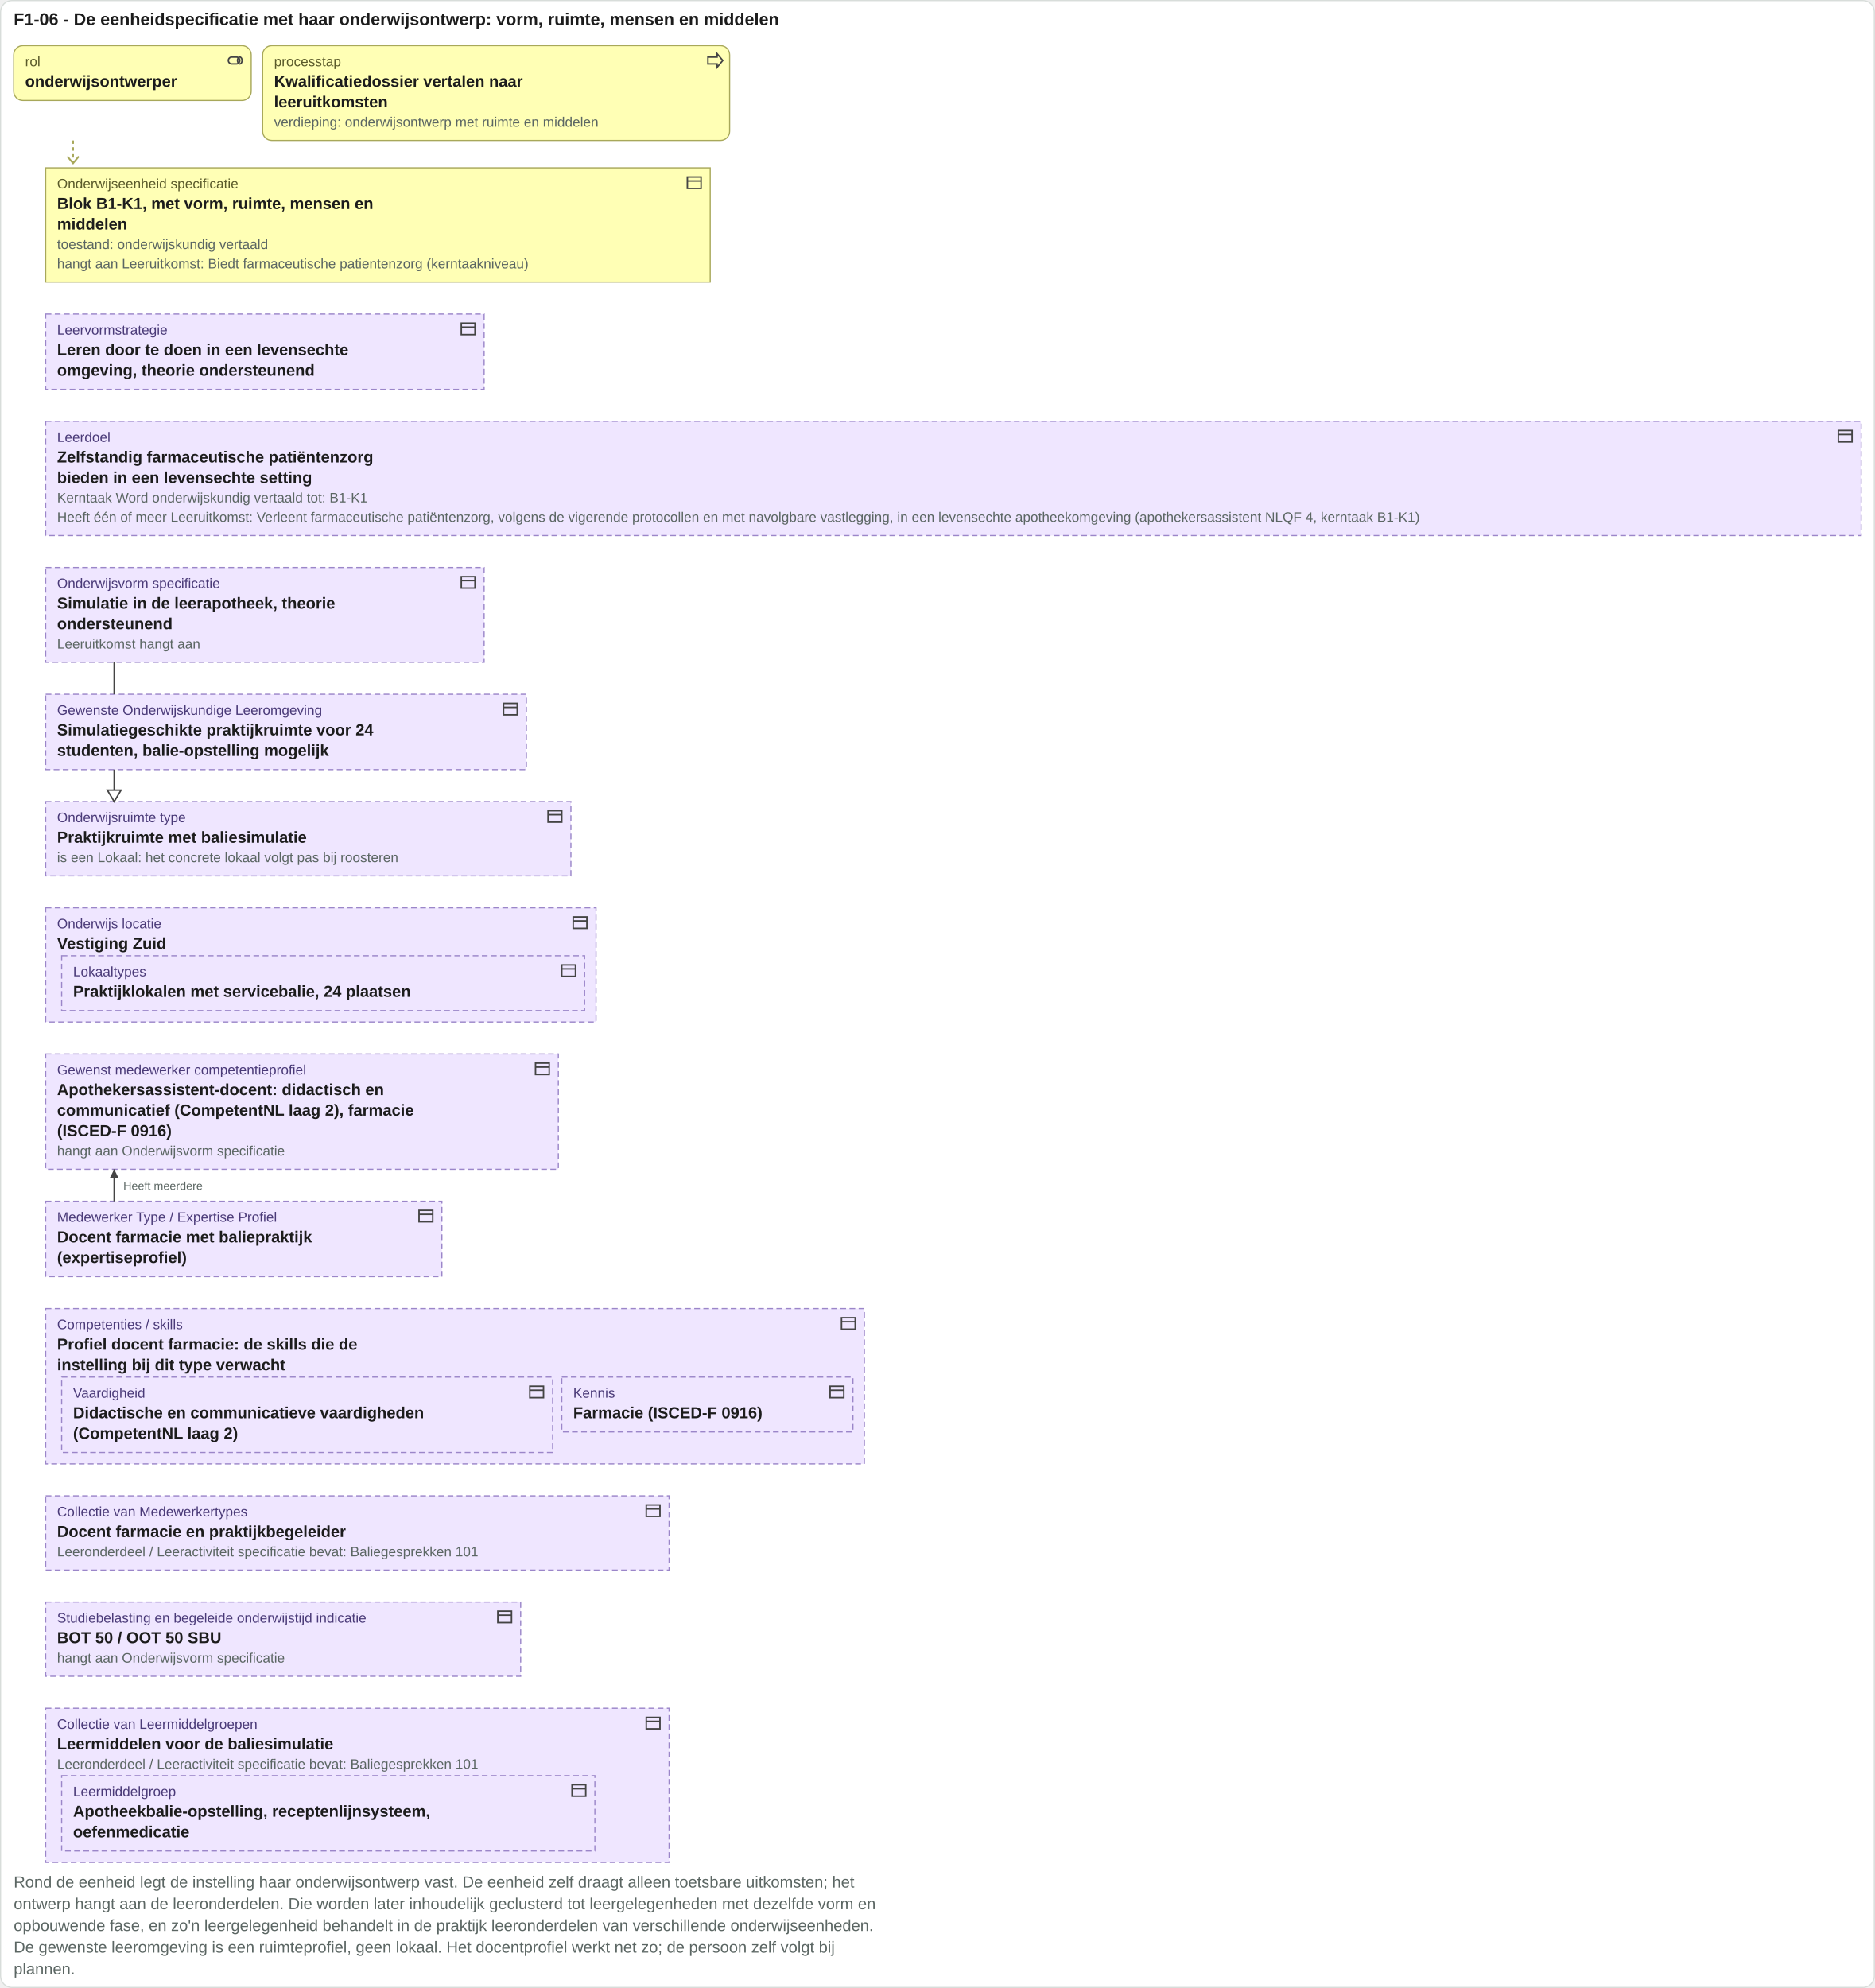
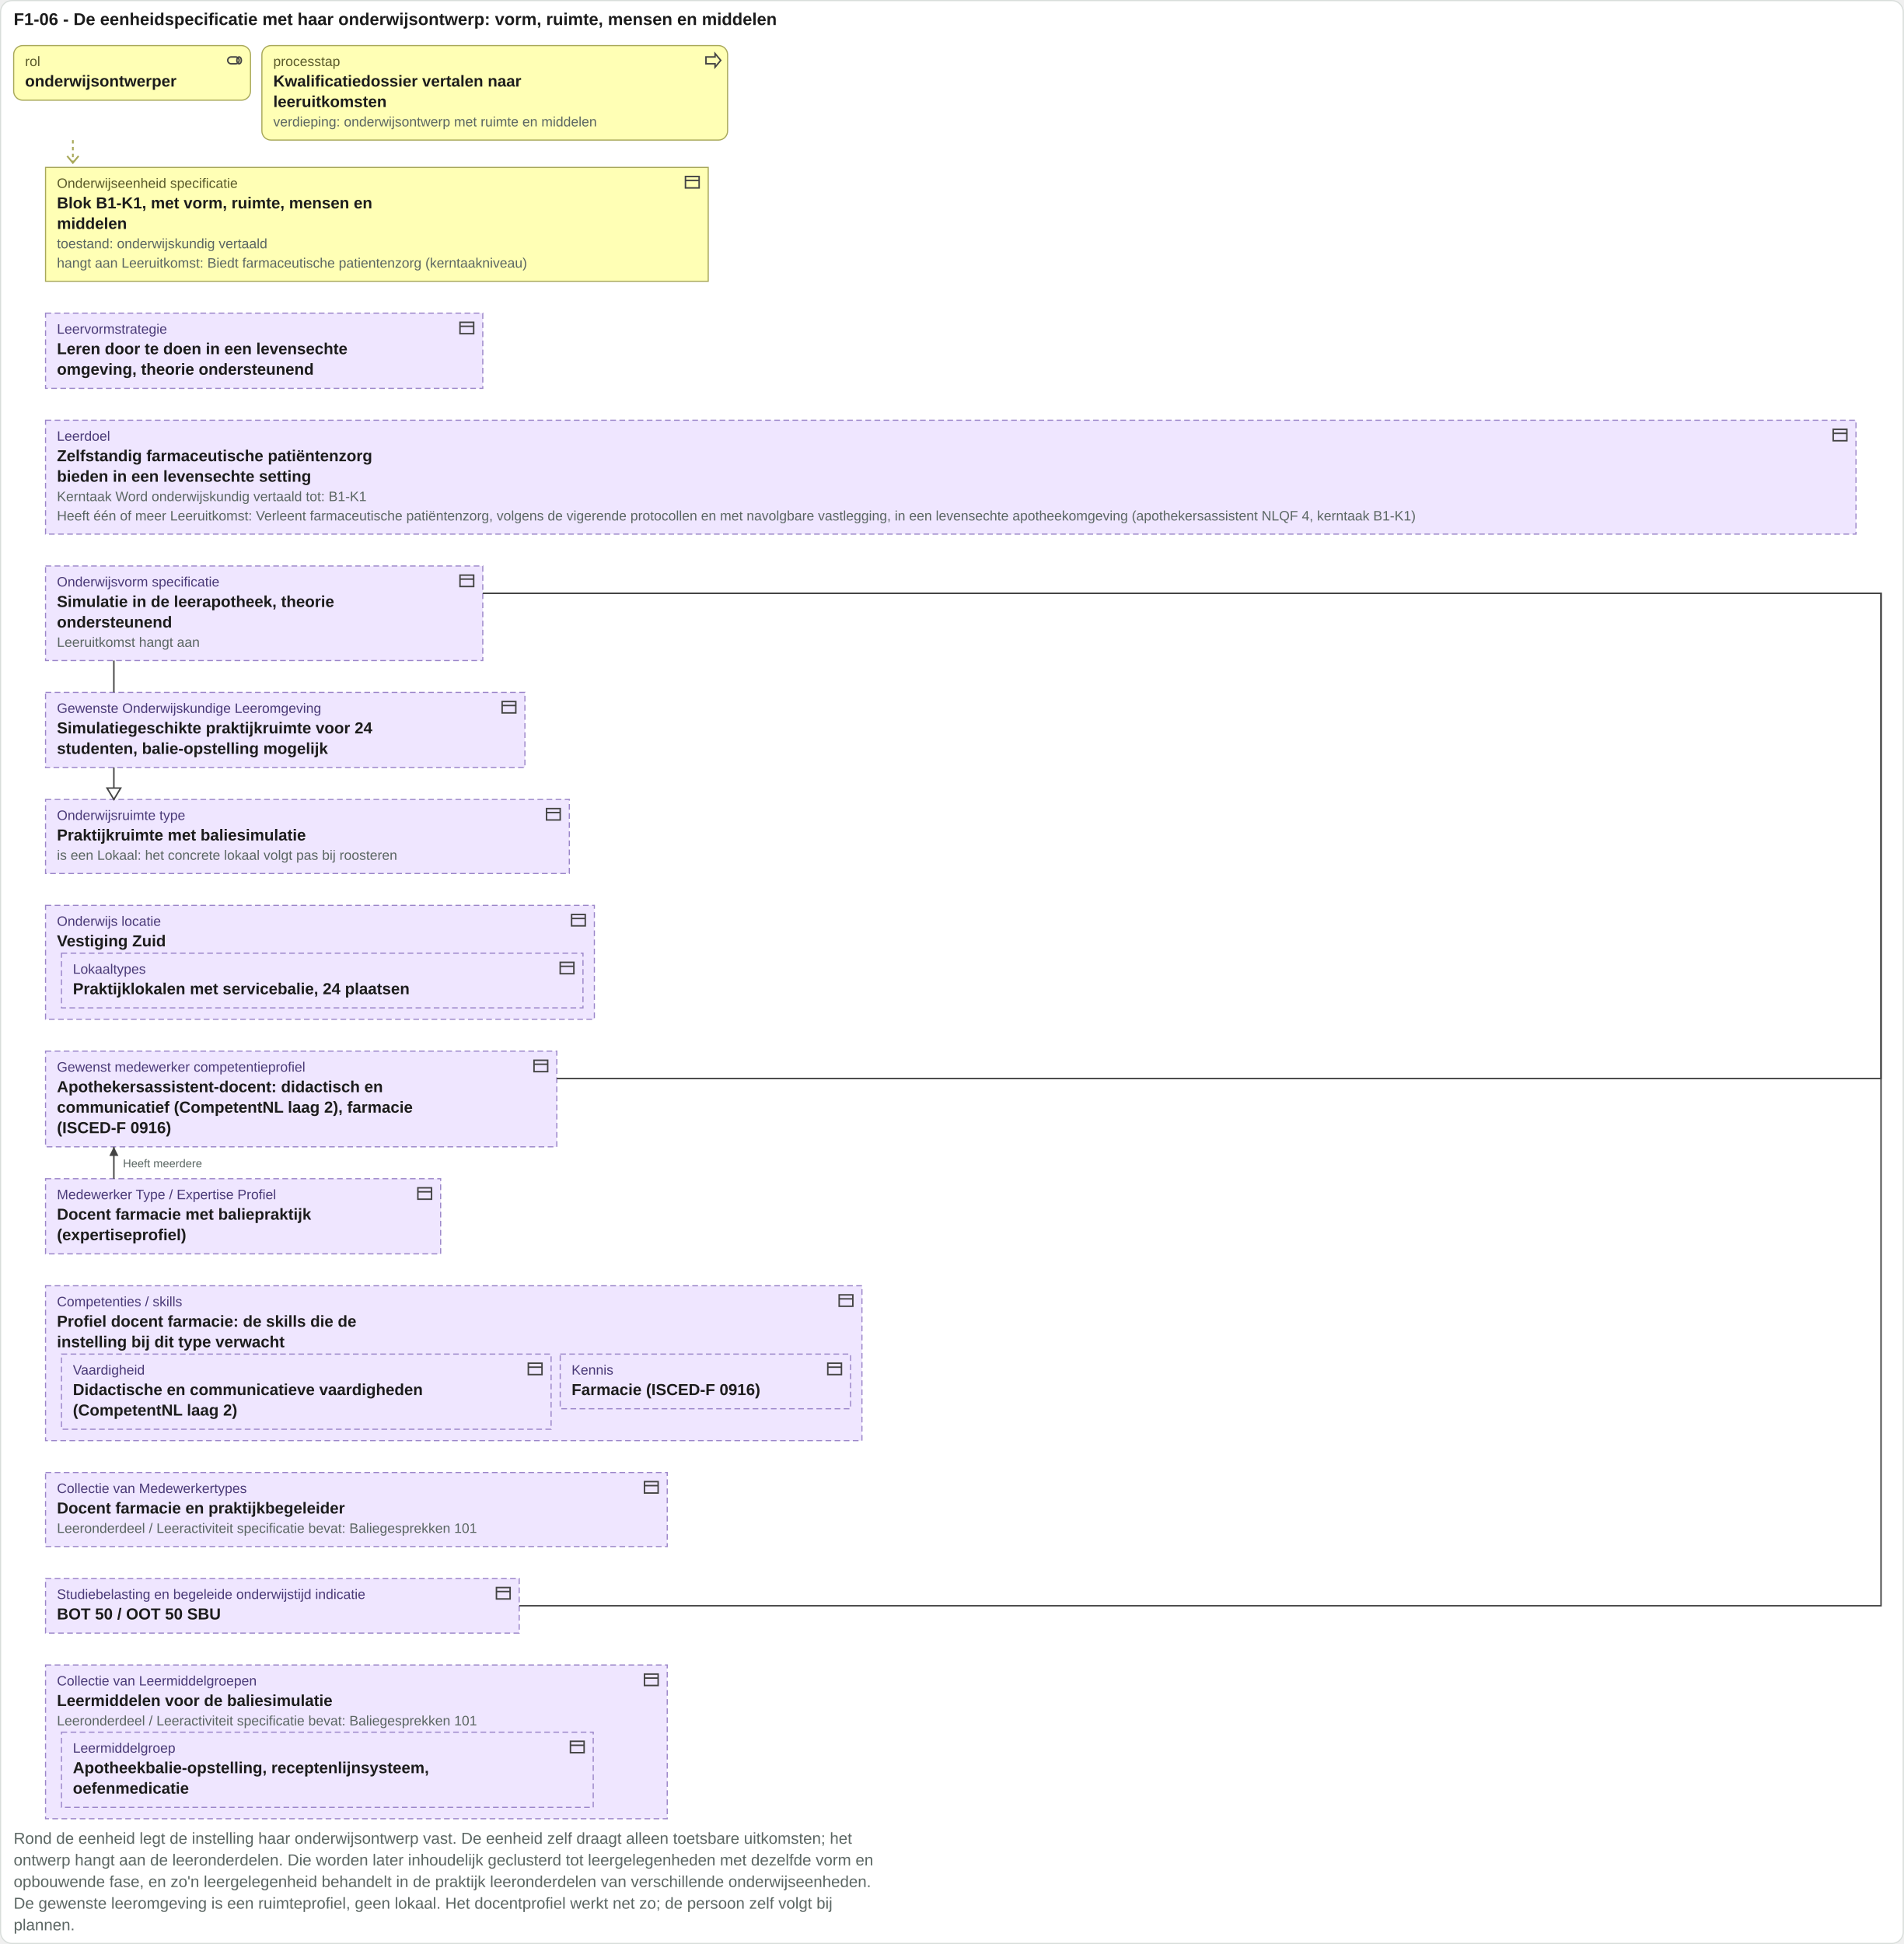
- <svg xmlns="http://www.w3.org/2000/svg" viewBox="0 0 1642 1741" width="1642" height="1741">
-   <rect x="0.5" y="0.5" width="1641" height="1740" rx="10" fill="#ffffff" stroke="#d8ddda" />
+ <svg xmlns="http://www.w3.org/2000/svg" viewBox="0 0 1672 1707" width="1672" height="1707">
+   <rect x="0.5" y="0.5" width="1671" height="1706" rx="10" fill="#ffffff" stroke="#d8ddda" />
  <text x="12" y="22" font-family="Arial, Helvetica, sans-serif" font-size="15" font-weight="bold" fill="#1c1c1c" text-anchor="start">F1-06 - De eenheidspecificatie met haar onderwijsontwerp: vorm, ruimte, mensen en middelen</text>
  <rect x="12" y="40" width="208" height="48" rx="8" fill="#ffffb5" stroke="#a8a85a" />
  <g transform="translate(198,45)" fill="none" stroke="#444" stroke-width="1.3">
    <rect x="2" y="5" width="10" height="6" rx="3" />
    <ellipse cx="12" cy="8" rx="2" ry="3" />
  </g>
  <text x="22" y="58" font-family="Arial, Helvetica, sans-serif" font-size="12" fill="#5a5a2a" text-anchor="start">rol</text>
  <text x="22" y="76" font-family="Arial, Helvetica, sans-serif" font-size="14" font-weight="bold" fill="#1c1c1c" text-anchor="start">onderwijsontwerper</text>
  <rect x="230" y="40" width="409" height="83" rx="8" fill="#ffffb5" stroke="#a8a85a" />
  <g transform="translate(618,45)" fill="none" stroke="#444" stroke-width="1.3">
    <path d="M2 5h8V2l5 6-5 6v-3H2z" />
  </g>
  <text x="240" y="58" font-family="Arial, Helvetica, sans-serif" font-size="12" fill="#5a5a2a" text-anchor="start">processtap</text>
  <text x="240" y="76" font-family="Arial, Helvetica, sans-serif" font-size="14" font-weight="bold" fill="#1c1c1c" text-anchor="start">Kwalificatiedossier vertalen naar</text>
  <text x="240" y="94" font-family="Arial, Helvetica, sans-serif" font-size="14" font-weight="bold" fill="#1c1c1c" text-anchor="start">leeruitkomsten</text>
  <text x="240" y="111" font-family="Arial, Helvetica, sans-serif" font-size="12" fill="#5b6663" text-anchor="start">verdieping: onderwijsontwerp met ruimte en middelen</text>
  <path d="M64 123 V143" stroke="#a8a85a" stroke-width="1.5" stroke-dasharray="3 3" />
  <path d="M59 137 l5 6 5 -6" fill="none" stroke="#a8a85a" stroke-width="1.5" />
  <rect x="40" y="147" width="582" height="100" rx="0" fill="#ffffb5" stroke="#a8a85a" />
  <g transform="translate(600,152)" fill="none" stroke="#444" stroke-width="1.3">
    <rect x="2" y="3" width="12" height="10" />
    <path d="M2 6.5h12" />
  </g>
  <text x="50" y="165" font-family="Arial, Helvetica, sans-serif" font-size="12" fill="#5a5a2a" text-anchor="start">Onderwijseenheid specificatie</text>
  <text x="50" y="183" font-family="Arial, Helvetica, sans-serif" font-size="14" font-weight="bold" fill="#1c1c1c" text-anchor="start">Blok B1-K1, met vorm, ruimte, mensen en</text>
  <text x="50" y="201" font-family="Arial, Helvetica, sans-serif" font-size="14" font-weight="bold" fill="#1c1c1c" text-anchor="start">middelen</text>
  <text x="50" y="218" font-family="Arial, Helvetica, sans-serif" font-size="12" fill="#5b6663" text-anchor="start">toestand: onderwijskundig vertaald</text>
  <text x="50" y="235" font-family="Arial, Helvetica, sans-serif" font-size="12" fill="#5b6663" text-anchor="start">hangt aan Leeruitkomst: Biedt farmaceutische patientenzorg (kerntaakniveau)</text>
  <rect x="40" y="275" width="384" height="66" rx="0" fill="#efe6ff" stroke="#9b86c9" stroke-dasharray="5 3" />
  <g transform="translate(402,280)" fill="none" stroke="#444" stroke-width="1.3">
    <rect x="2" y="3" width="12" height="10" />
    <path d="M2 6.5h12" />
  </g>
  <text x="50" y="293" font-family="Arial, Helvetica, sans-serif" font-size="12" fill="#4a3a78" text-anchor="start">Leervormstrategie</text>
  <text x="50" y="311" font-family="Arial, Helvetica, sans-serif" font-size="14" font-weight="bold" fill="#1c1c1c" text-anchor="start">Leren door te doen in een levensechte</text>
  <text x="50" y="329" font-family="Arial, Helvetica, sans-serif" font-size="14" font-weight="bold" fill="#1c1c1c" text-anchor="start">omgeving, theorie ondersteunend</text>
  <rect x="40" y="369" width="1590" height="100" rx="0" fill="#efe6ff" stroke="#9b86c9" stroke-dasharray="5 3" />
  <g transform="translate(1608,374)" fill="none" stroke="#444" stroke-width="1.3">
    <rect x="2" y="3" width="12" height="10" />
    <path d="M2 6.5h12" />
  </g>
  <text x="50" y="387" font-family="Arial, Helvetica, sans-serif" font-size="12" fill="#4a3a78" text-anchor="start">Leerdoel</text>
  <text x="50" y="405" font-family="Arial, Helvetica, sans-serif" font-size="14" font-weight="bold" fill="#1c1c1c" text-anchor="start">Zelfstandig farmaceutische patiëntenzorg</text>
  <text x="50" y="423" font-family="Arial, Helvetica, sans-serif" font-size="14" font-weight="bold" fill="#1c1c1c" text-anchor="start">bieden in een levensechte setting</text>
  <text x="50" y="440" font-family="Arial, Helvetica, sans-serif" font-size="12" fill="#5b6663" text-anchor="start">Kerntaak Word onderwijskundig vertaald tot: B1-K1</text>
  <text x="50" y="457" font-family="Arial, Helvetica, sans-serif" font-size="12" fill="#5b6663" text-anchor="start">Heeft één of meer Leeruitkomst: Verleent farmaceutische patiëntenzorg, volgens de vigerende protocollen en met navolgbare vastlegging, in een levensechte apotheekomgeving (apothekersassistent NLQF 4, kerntaak B1-K1)</text>
  <rect x="40" y="497" width="384" height="83" rx="0" fill="#efe6ff" stroke="#9b86c9" stroke-dasharray="5 3" />
  <g transform="translate(402,502)" fill="none" stroke="#444" stroke-width="1.3">
    <rect x="2" y="3" width="12" height="10" />
    <path d="M2 6.5h12" />
  </g>
  <text x="50" y="515" font-family="Arial, Helvetica, sans-serif" font-size="12" fill="#4a3a78" text-anchor="start">Onderwijsvorm specificatie</text>
  <text x="50" y="533" font-family="Arial, Helvetica, sans-serif" font-size="14" font-weight="bold" fill="#1c1c1c" text-anchor="start">Simulatie in de leerapotheek, theorie</text>
  <text x="50" y="551" font-family="Arial, Helvetica, sans-serif" font-size="14" font-weight="bold" fill="#1c1c1c" text-anchor="start">ondersteunend</text>
  <text x="50" y="568" font-family="Arial, Helvetica, sans-serif" font-size="12" fill="#5b6663" text-anchor="start">Leeruitkomst hangt aan</text>
  <rect x="40" y="608" width="421" height="66" rx="0" fill="#efe6ff" stroke="#9b86c9" stroke-dasharray="5 3" />
  <g transform="translate(439,613)" fill="none" stroke="#444" stroke-width="1.3">
    <rect x="2" y="3" width="12" height="10" />
    <path d="M2 6.5h12" />
  </g>
  <text x="50" y="626" font-family="Arial, Helvetica, sans-serif" font-size="12" fill="#4a3a78" text-anchor="start">Gewenste Onderwijskundige Leeromgeving</text>
  <text x="50" y="644" font-family="Arial, Helvetica, sans-serif" font-size="14" font-weight="bold" fill="#1c1c1c" text-anchor="start">Simulatiegeschikte praktijkruimte voor 24</text>
  <text x="50" y="662" font-family="Arial, Helvetica, sans-serif" font-size="14" font-weight="bold" fill="#1c1c1c" text-anchor="start">studenten, balie-opstelling mogelijk</text>
  <rect x="40" y="702" width="460" height="65" rx="0" fill="#efe6ff" stroke="#9b86c9" stroke-dasharray="5 3" />
  <g transform="translate(478,707)" fill="none" stroke="#444" stroke-width="1.3">
    <rect x="2" y="3" width="12" height="10" />
    <path d="M2 6.5h12" />
  </g>
  <text x="50" y="720" font-family="Arial, Helvetica, sans-serif" font-size="12" fill="#4a3a78" text-anchor="start">Onderwijsruimte type</text>
  <text x="50" y="738" font-family="Arial, Helvetica, sans-serif" font-size="14" font-weight="bold" fill="#1c1c1c" text-anchor="start">Praktijkruimte met baliesimulatie</text>
  <text x="50" y="755" font-family="Arial, Helvetica, sans-serif" font-size="12" fill="#5b6663" text-anchor="start">is een Lokaal: het concrete lokaal volgt pas bij roosteren</text>
  <rect x="40" y="795" width="482" height="100" rx="0" fill="#efe6ff" stroke="#9b86c9" stroke-dasharray="5 3" />
  <g transform="translate(500,800)" fill="none" stroke="#444" stroke-width="1.3">
    <rect x="2" y="3" width="12" height="10" />
    <path d="M2 6.5h12" />
  </g>
  <text x="50" y="813" font-family="Arial, Helvetica, sans-serif" font-size="12" fill="#4a3a78" text-anchor="start">Onderwijs locatie</text>
  <rect x="54" y="837" width="458" height="48" rx="0" fill="#efe6ff" stroke="#9b86c9" stroke-dasharray="5 3" />
  <g transform="translate(490,842)" fill="none" stroke="#444" stroke-width="1.3">
    <rect x="2" y="3" width="12" height="10" />
    <path d="M2 6.5h12" />
  </g>
  <text x="64" y="855" font-family="Arial, Helvetica, sans-serif" font-size="12" fill="#4a3a78" text-anchor="start">Lokaaltypes</text>
  <text x="64" y="873" font-family="Arial, Helvetica, sans-serif" font-size="14" font-weight="bold" fill="#1c1c1c" text-anchor="start">Praktijklokalen met servicebalie, 24 plaatsen</text>
  <text x="50" y="831" font-family="Arial, Helvetica, sans-serif" font-size="14" font-weight="bold" fill="#1c1c1c" text-anchor="start">Vestiging Zuid</text>
-   <rect x="40" y="923" width="449" height="101" rx="0" fill="#efe6ff" stroke="#9b86c9" stroke-dasharray="5 3" />
+   <rect x="40" y="923" width="449" height="84" rx="0" fill="#efe6ff" stroke="#9b86c9" stroke-dasharray="5 3" />
  <g transform="translate(467,928)" fill="none" stroke="#444" stroke-width="1.3">
    <rect x="2" y="3" width="12" height="10" />
    <path d="M2 6.5h12" />
  </g>
  <text x="50" y="941" font-family="Arial, Helvetica, sans-serif" font-size="12" fill="#4a3a78" text-anchor="start">Gewenst medewerker competentieprofiel</text>
  <text x="50" y="959" font-family="Arial, Helvetica, sans-serif" font-size="14" font-weight="bold" fill="#1c1c1c" text-anchor="start">Apothekersassistent-docent: didactisch en</text>
  <text x="50" y="977" font-family="Arial, Helvetica, sans-serif" font-size="14" font-weight="bold" fill="#1c1c1c" text-anchor="start">communicatief (CompetentNL laag 2), farmacie</text>
  <text x="50" y="995" font-family="Arial, Helvetica, sans-serif" font-size="14" font-weight="bold" fill="#1c1c1c" text-anchor="start">(ISCED-F 0916)</text>
-   <text x="50" y="1012" font-family="Arial, Helvetica, sans-serif" font-size="12" fill="#5b6663" text-anchor="start">hangt aan Onderwijsvorm specificatie</text>
-   <rect x="40" y="1052" width="347" height="66" rx="0" fill="#efe6ff" stroke="#9b86c9" stroke-dasharray="5 3" />
-   <g transform="translate(365,1057)" fill="none" stroke="#444" stroke-width="1.3">
+   <rect x="40" y="1035" width="347" height="66" rx="0" fill="#efe6ff" stroke="#9b86c9" stroke-dasharray="5 3" />
+   <g transform="translate(365,1040)" fill="none" stroke="#444" stroke-width="1.3">
    <rect x="2" y="3" width="12" height="10" />
    <path d="M2 6.5h12" />
  </g>
-   <text x="50" y="1070" font-family="Arial, Helvetica, sans-serif" font-size="12" fill="#4a3a78" text-anchor="start">Medewerker Type / Expertise Profiel</text>
-   <text x="50" y="1088" font-family="Arial, Helvetica, sans-serif" font-size="14" font-weight="bold" fill="#1c1c1c" text-anchor="start">Docent farmacie met baliepraktijk</text>
-   <text x="50" y="1106" font-family="Arial, Helvetica, sans-serif" font-size="14" font-weight="bold" fill="#1c1c1c" text-anchor="start">(expertiseprofiel)</text>
-   <rect x="40" y="1146" width="717" height="136" rx="0" fill="#efe6ff" stroke="#9b86c9" stroke-dasharray="5 3" />
-   <g transform="translate(735,1151)" fill="none" stroke="#444" stroke-width="1.3">
+   <text x="50" y="1053" font-family="Arial, Helvetica, sans-serif" font-size="12" fill="#4a3a78" text-anchor="start">Medewerker Type / Expertise Profiel</text>
+   <text x="50" y="1071" font-family="Arial, Helvetica, sans-serif" font-size="14" font-weight="bold" fill="#1c1c1c" text-anchor="start">Docent farmacie met baliepraktijk</text>
+   <text x="50" y="1089" font-family="Arial, Helvetica, sans-serif" font-size="14" font-weight="bold" fill="#1c1c1c" text-anchor="start">(expertiseprofiel)</text>
+   <rect x="40" y="1129" width="717" height="136" rx="0" fill="#efe6ff" stroke="#9b86c9" stroke-dasharray="5 3" />
+   <g transform="translate(735,1134)" fill="none" stroke="#444" stroke-width="1.3">
    <rect x="2" y="3" width="12" height="10" />
    <path d="M2 6.5h12" />
  </g>
-   <text x="50" y="1164" font-family="Arial, Helvetica, sans-serif" font-size="12" fill="#4a3a78" text-anchor="start">Competenties / skills</text>
-   <rect x="54" y="1206" width="430" height="66" rx="0" fill="#efe6ff" stroke="#9b86c9" stroke-dasharray="5 3" />
-   <g transform="translate(462,1211)" fill="none" stroke="#444" stroke-width="1.3">
+   <text x="50" y="1147" font-family="Arial, Helvetica, sans-serif" font-size="12" fill="#4a3a78" text-anchor="start">Competenties / skills</text>
+   <rect x="54" y="1189" width="430" height="66" rx="0" fill="#efe6ff" stroke="#9b86c9" stroke-dasharray="5 3" />
+   <g transform="translate(462,1194)" fill="none" stroke="#444" stroke-width="1.3">
    <rect x="2" y="3" width="12" height="10" />
    <path d="M2 6.5h12" />
  </g>
-   <text x="64" y="1224" font-family="Arial, Helvetica, sans-serif" font-size="12" fill="#4a3a78" text-anchor="start">Vaardigheid</text>
-   <text x="64" y="1242" font-family="Arial, Helvetica, sans-serif" font-size="14" font-weight="bold" fill="#1c1c1c" text-anchor="start">Didactische en communicatieve vaardigheden</text>
-   <text x="64" y="1260" font-family="Arial, Helvetica, sans-serif" font-size="14" font-weight="bold" fill="#1c1c1c" text-anchor="start">(CompetentNL laag 2)</text>
-   <rect x="492" y="1206" width="255" height="48" rx="0" fill="#efe6ff" stroke="#9b86c9" stroke-dasharray="5 3" />
-   <g transform="translate(725,1211)" fill="none" stroke="#444" stroke-width="1.3">
+   <text x="64" y="1207" font-family="Arial, Helvetica, sans-serif" font-size="12" fill="#4a3a78" text-anchor="start">Vaardigheid</text>
+   <text x="64" y="1225" font-family="Arial, Helvetica, sans-serif" font-size="14" font-weight="bold" fill="#1c1c1c" text-anchor="start">Didactische en communicatieve vaardigheden</text>
+   <text x="64" y="1243" font-family="Arial, Helvetica, sans-serif" font-size="14" font-weight="bold" fill="#1c1c1c" text-anchor="start">(CompetentNL laag 2)</text>
+   <rect x="492" y="1189" width="255" height="48" rx="0" fill="#efe6ff" stroke="#9b86c9" stroke-dasharray="5 3" />
+   <g transform="translate(725,1194)" fill="none" stroke="#444" stroke-width="1.3">
    <rect x="2" y="3" width="12" height="10" />
    <path d="M2 6.5h12" />
  </g>
-   <text x="502" y="1224" font-family="Arial, Helvetica, sans-serif" font-size="12" fill="#4a3a78" text-anchor="start">Kennis</text>
-   <text x="502" y="1242" font-family="Arial, Helvetica, sans-serif" font-size="14" font-weight="bold" fill="#1c1c1c" text-anchor="start">Farmacie (ISCED-F 0916)</text>
-   <text x="50" y="1182" font-family="Arial, Helvetica, sans-serif" font-size="14" font-weight="bold" fill="#1c1c1c" text-anchor="start">Profiel docent farmacie: de skills die de</text>
-   <text x="50" y="1200" font-family="Arial, Helvetica, sans-serif" font-size="14" font-weight="bold" fill="#1c1c1c" text-anchor="start">instelling bij dit type verwacht</text>
-   <rect x="40" y="1310" width="546" height="65" rx="0" fill="#efe6ff" stroke="#9b86c9" stroke-dasharray="5 3" />
-   <g transform="translate(564,1315)" fill="none" stroke="#444" stroke-width="1.3">
+   <text x="502" y="1207" font-family="Arial, Helvetica, sans-serif" font-size="12" fill="#4a3a78" text-anchor="start">Kennis</text>
+   <text x="502" y="1225" font-family="Arial, Helvetica, sans-serif" font-size="14" font-weight="bold" fill="#1c1c1c" text-anchor="start">Farmacie (ISCED-F 0916)</text>
+   <text x="50" y="1165" font-family="Arial, Helvetica, sans-serif" font-size="14" font-weight="bold" fill="#1c1c1c" text-anchor="start">Profiel docent farmacie: de skills die de</text>
+   <text x="50" y="1183" font-family="Arial, Helvetica, sans-serif" font-size="14" font-weight="bold" fill="#1c1c1c" text-anchor="start">instelling bij dit type verwacht</text>
+   <rect x="40" y="1293" width="546" height="65" rx="0" fill="#efe6ff" stroke="#9b86c9" stroke-dasharray="5 3" />
+   <g transform="translate(564,1298)" fill="none" stroke="#444" stroke-width="1.3">
    <rect x="2" y="3" width="12" height="10" />
    <path d="M2 6.5h12" />
  </g>
-   <text x="50" y="1328" font-family="Arial, Helvetica, sans-serif" font-size="12" fill="#4a3a78" text-anchor="start">Collectie van Medewerkertypes</text>
-   <text x="50" y="1346" font-family="Arial, Helvetica, sans-serif" font-size="14" font-weight="bold" fill="#1c1c1c" text-anchor="start">Docent farmacie en praktijkbegeleider</text>
-   <text x="50" y="1363" font-family="Arial, Helvetica, sans-serif" font-size="12" fill="#5b6663" text-anchor="start">Leeronderdeel / Leeractiviteit specificatie bevat: Baliegesprekken 101</text>
-   <rect x="40" y="1403" width="416" height="65" rx="0" fill="#efe6ff" stroke="#9b86c9" stroke-dasharray="5 3" />
-   <g transform="translate(434,1408)" fill="none" stroke="#444" stroke-width="1.3">
+   <text x="50" y="1311" font-family="Arial, Helvetica, sans-serif" font-size="12" fill="#4a3a78" text-anchor="start">Collectie van Medewerkertypes</text>
+   <text x="50" y="1329" font-family="Arial, Helvetica, sans-serif" font-size="14" font-weight="bold" fill="#1c1c1c" text-anchor="start">Docent farmacie en praktijkbegeleider</text>
+   <text x="50" y="1346" font-family="Arial, Helvetica, sans-serif" font-size="12" fill="#5b6663" text-anchor="start">Leeronderdeel / Leeractiviteit specificatie bevat: Baliegesprekken 101</text>
+   <rect x="40" y="1386" width="416" height="48" rx="0" fill="#efe6ff" stroke="#9b86c9" stroke-dasharray="5 3" />
+   <g transform="translate(434,1391)" fill="none" stroke="#444" stroke-width="1.3">
    <rect x="2" y="3" width="12" height="10" />
    <path d="M2 6.5h12" />
  </g>
-   <text x="50" y="1421" font-family="Arial, Helvetica, sans-serif" font-size="12" fill="#4a3a78" text-anchor="start">Studiebelasting en begeleide onderwijstijd indicatie</text>
-   <text x="50" y="1439" font-family="Arial, Helvetica, sans-serif" font-size="14" font-weight="bold" fill="#1c1c1c" text-anchor="start">BOT 50 / OOT 50 SBU</text>
-   <text x="50" y="1456" font-family="Arial, Helvetica, sans-serif" font-size="12" fill="#5b6663" text-anchor="start">hangt aan Onderwijsvorm specificatie</text>
-   <rect x="40" y="1496" width="546" height="135" rx="0" fill="#efe6ff" stroke="#9b86c9" stroke-dasharray="5 3" />
-   <g transform="translate(564,1501)" fill="none" stroke="#444" stroke-width="1.3">
+   <text x="50" y="1404" font-family="Arial, Helvetica, sans-serif" font-size="12" fill="#4a3a78" text-anchor="start">Studiebelasting en begeleide onderwijstijd indicatie</text>
+   <text x="50" y="1422" font-family="Arial, Helvetica, sans-serif" font-size="14" font-weight="bold" fill="#1c1c1c" text-anchor="start">BOT 50 / OOT 50 SBU</text>
+   <rect x="40" y="1462" width="546" height="135" rx="0" fill="#efe6ff" stroke="#9b86c9" stroke-dasharray="5 3" />
+   <g transform="translate(564,1467)" fill="none" stroke="#444" stroke-width="1.3">
    <rect x="2" y="3" width="12" height="10" />
    <path d="M2 6.5h12" />
  </g>
-   <text x="50" y="1514" font-family="Arial, Helvetica, sans-serif" font-size="12" fill="#4a3a78" text-anchor="start">Collectie van Leermiddelgroepen</text>
-   <rect x="54" y="1555" width="467" height="66" rx="0" fill="#efe6ff" stroke="#9b86c9" stroke-dasharray="5 3" />
-   <g transform="translate(499,1560)" fill="none" stroke="#444" stroke-width="1.3">
+   <text x="50" y="1480" font-family="Arial, Helvetica, sans-serif" font-size="12" fill="#4a3a78" text-anchor="start">Collectie van Leermiddelgroepen</text>
+   <rect x="54" y="1521" width="467" height="66" rx="0" fill="#efe6ff" stroke="#9b86c9" stroke-dasharray="5 3" />
+   <g transform="translate(499,1526)" fill="none" stroke="#444" stroke-width="1.3">
    <rect x="2" y="3" width="12" height="10" />
    <path d="M2 6.5h12" />
  </g>
-   <text x="64" y="1573" font-family="Arial, Helvetica, sans-serif" font-size="12" fill="#4a3a78" text-anchor="start">Leermiddelgroep</text>
-   <text x="64" y="1591" font-family="Arial, Helvetica, sans-serif" font-size="14" font-weight="bold" fill="#1c1c1c" text-anchor="start">Apotheekbalie-opstelling, receptenlijnsysteem,</text>
-   <text x="64" y="1609" font-family="Arial, Helvetica, sans-serif" font-size="14" font-weight="bold" fill="#1c1c1c" text-anchor="start">oefenmedicatie</text>
-   <text x="50" y="1532" font-family="Arial, Helvetica, sans-serif" font-size="14" font-weight="bold" fill="#1c1c1c" text-anchor="start">Leermiddelen voor de baliesimulatie</text>
-   <text x="50" y="1549" font-family="Arial, Helvetica, sans-serif" font-size="12" fill="#5b6663" text-anchor="start">Leeronderdeel / Leeractiviteit specificatie bevat: Baliegesprekken 101</text>
+   <text x="64" y="1539" font-family="Arial, Helvetica, sans-serif" font-size="12" fill="#4a3a78" text-anchor="start">Leermiddelgroep</text>
+   <text x="64" y="1557" font-family="Arial, Helvetica, sans-serif" font-size="14" font-weight="bold" fill="#1c1c1c" text-anchor="start">Apotheekbalie-opstelling, receptenlijnsysteem,</text>
+   <text x="64" y="1575" font-family="Arial, Helvetica, sans-serif" font-size="14" font-weight="bold" fill="#1c1c1c" text-anchor="start">oefenmedicatie</text>
+   <text x="50" y="1498" font-family="Arial, Helvetica, sans-serif" font-size="14" font-weight="bold" fill="#1c1c1c" text-anchor="start">Leermiddelen voor de baliesimulatie</text>
+   <text x="50" y="1515" font-family="Arial, Helvetica, sans-serif" font-size="12" fill="#5b6663" text-anchor="start">Leeronderdeel / Leeractiviteit specificatie bevat: Baliegesprekken 101</text>
  <path d="M100 580V608" stroke="#444" stroke-width="1.3" fill="none" />
  <path d="M100 674V702" stroke="#444" stroke-width="1.3" fill="none" />
  <path d="M100 702l-6 -10h12z" fill="#ffffff" stroke="#444" stroke-width="1.3" />
-   <path d="M100 1024V1052" stroke="#444" stroke-width="1.3" fill="none" />
-   <path d="M100 1024l-4 8h8z" fill="#444" />
-   <text x="108" y="1042" font-family="Arial, Helvetica, sans-serif" font-size="10" fill="#5b6663" text-anchor="start">Heeft meerdere</text>
-   <text x="12" y="1653" font-family="Arial, Helvetica, sans-serif" font-size="14" fill="#5b6663" text-anchor="start">Rond de eenheid legt de instelling haar onderwijsontwerp vast. De eenheid zelf draagt alleen toetsbare uitkomsten; het</text>
-   <text x="12" y="1672" font-family="Arial, Helvetica, sans-serif" font-size="14" fill="#5b6663" text-anchor="start">ontwerp hangt aan de leeronderdelen. Die worden later inhoudelijk geclusterd tot leergelegenheden met dezelfde vorm en</text>
-   <text x="12" y="1691" font-family="Arial, Helvetica, sans-serif" font-size="14" fill="#5b6663" text-anchor="start">opbouwende fase, en zo'n leergelegenheid behandelt in de praktijk leeronderdelen van verschillende onderwijseenheden.</text>
-   <text x="12" y="1710" font-family="Arial, Helvetica, sans-serif" font-size="14" fill="#5b6663" text-anchor="start">De gewenste leeromgeving is een ruimteprofiel, geen lokaal. Het docentprofiel werkt net zo; de persoon zelf volgt bij</text>
-   <text x="12" y="1729" font-family="Arial, Helvetica, sans-serif" font-size="14" fill="#5b6663" text-anchor="start">plannen.</text>
+   <path d="M100 1007V1035" stroke="#444" stroke-width="1.3" fill="none" />
+   <path d="M100 1007l-4 8h8z" fill="#444" />
+   <text x="108" y="1025" font-family="Arial, Helvetica, sans-serif" font-size="10" fill="#5b6663" text-anchor="start">Heeft meerdere</text>
+   <path d="M489 947H1652V521H424" stroke="#444" stroke-width="1.3" fill="none" />
+   <path d="M456 1410H1652V521H424" stroke="#444" stroke-width="1.3" fill="none" />
+   <text x="12" y="1619" font-family="Arial, Helvetica, sans-serif" font-size="14" fill="#5b6663" text-anchor="start">Rond de eenheid legt de instelling haar onderwijsontwerp vast. De eenheid zelf draagt alleen toetsbare uitkomsten; het</text>
+   <text x="12" y="1638" font-family="Arial, Helvetica, sans-serif" font-size="14" fill="#5b6663" text-anchor="start">ontwerp hangt aan de leeronderdelen. Die worden later inhoudelijk geclusterd tot leergelegenheden met dezelfde vorm en</text>
+   <text x="12" y="1657" font-family="Arial, Helvetica, sans-serif" font-size="14" fill="#5b6663" text-anchor="start">opbouwende fase, en zo'n leergelegenheid behandelt in de praktijk leeronderdelen van verschillende onderwijseenheden.</text>
+   <text x="12" y="1676" font-family="Arial, Helvetica, sans-serif" font-size="14" fill="#5b6663" text-anchor="start">De gewenste leeromgeving is een ruimteprofiel, geen lokaal. Het docentprofiel werkt net zo; de persoon zelf volgt bij</text>
+   <text x="12" y="1695" font-family="Arial, Helvetica, sans-serif" font-size="14" fill="#5b6663" text-anchor="start">plannen.</text>
</svg>
